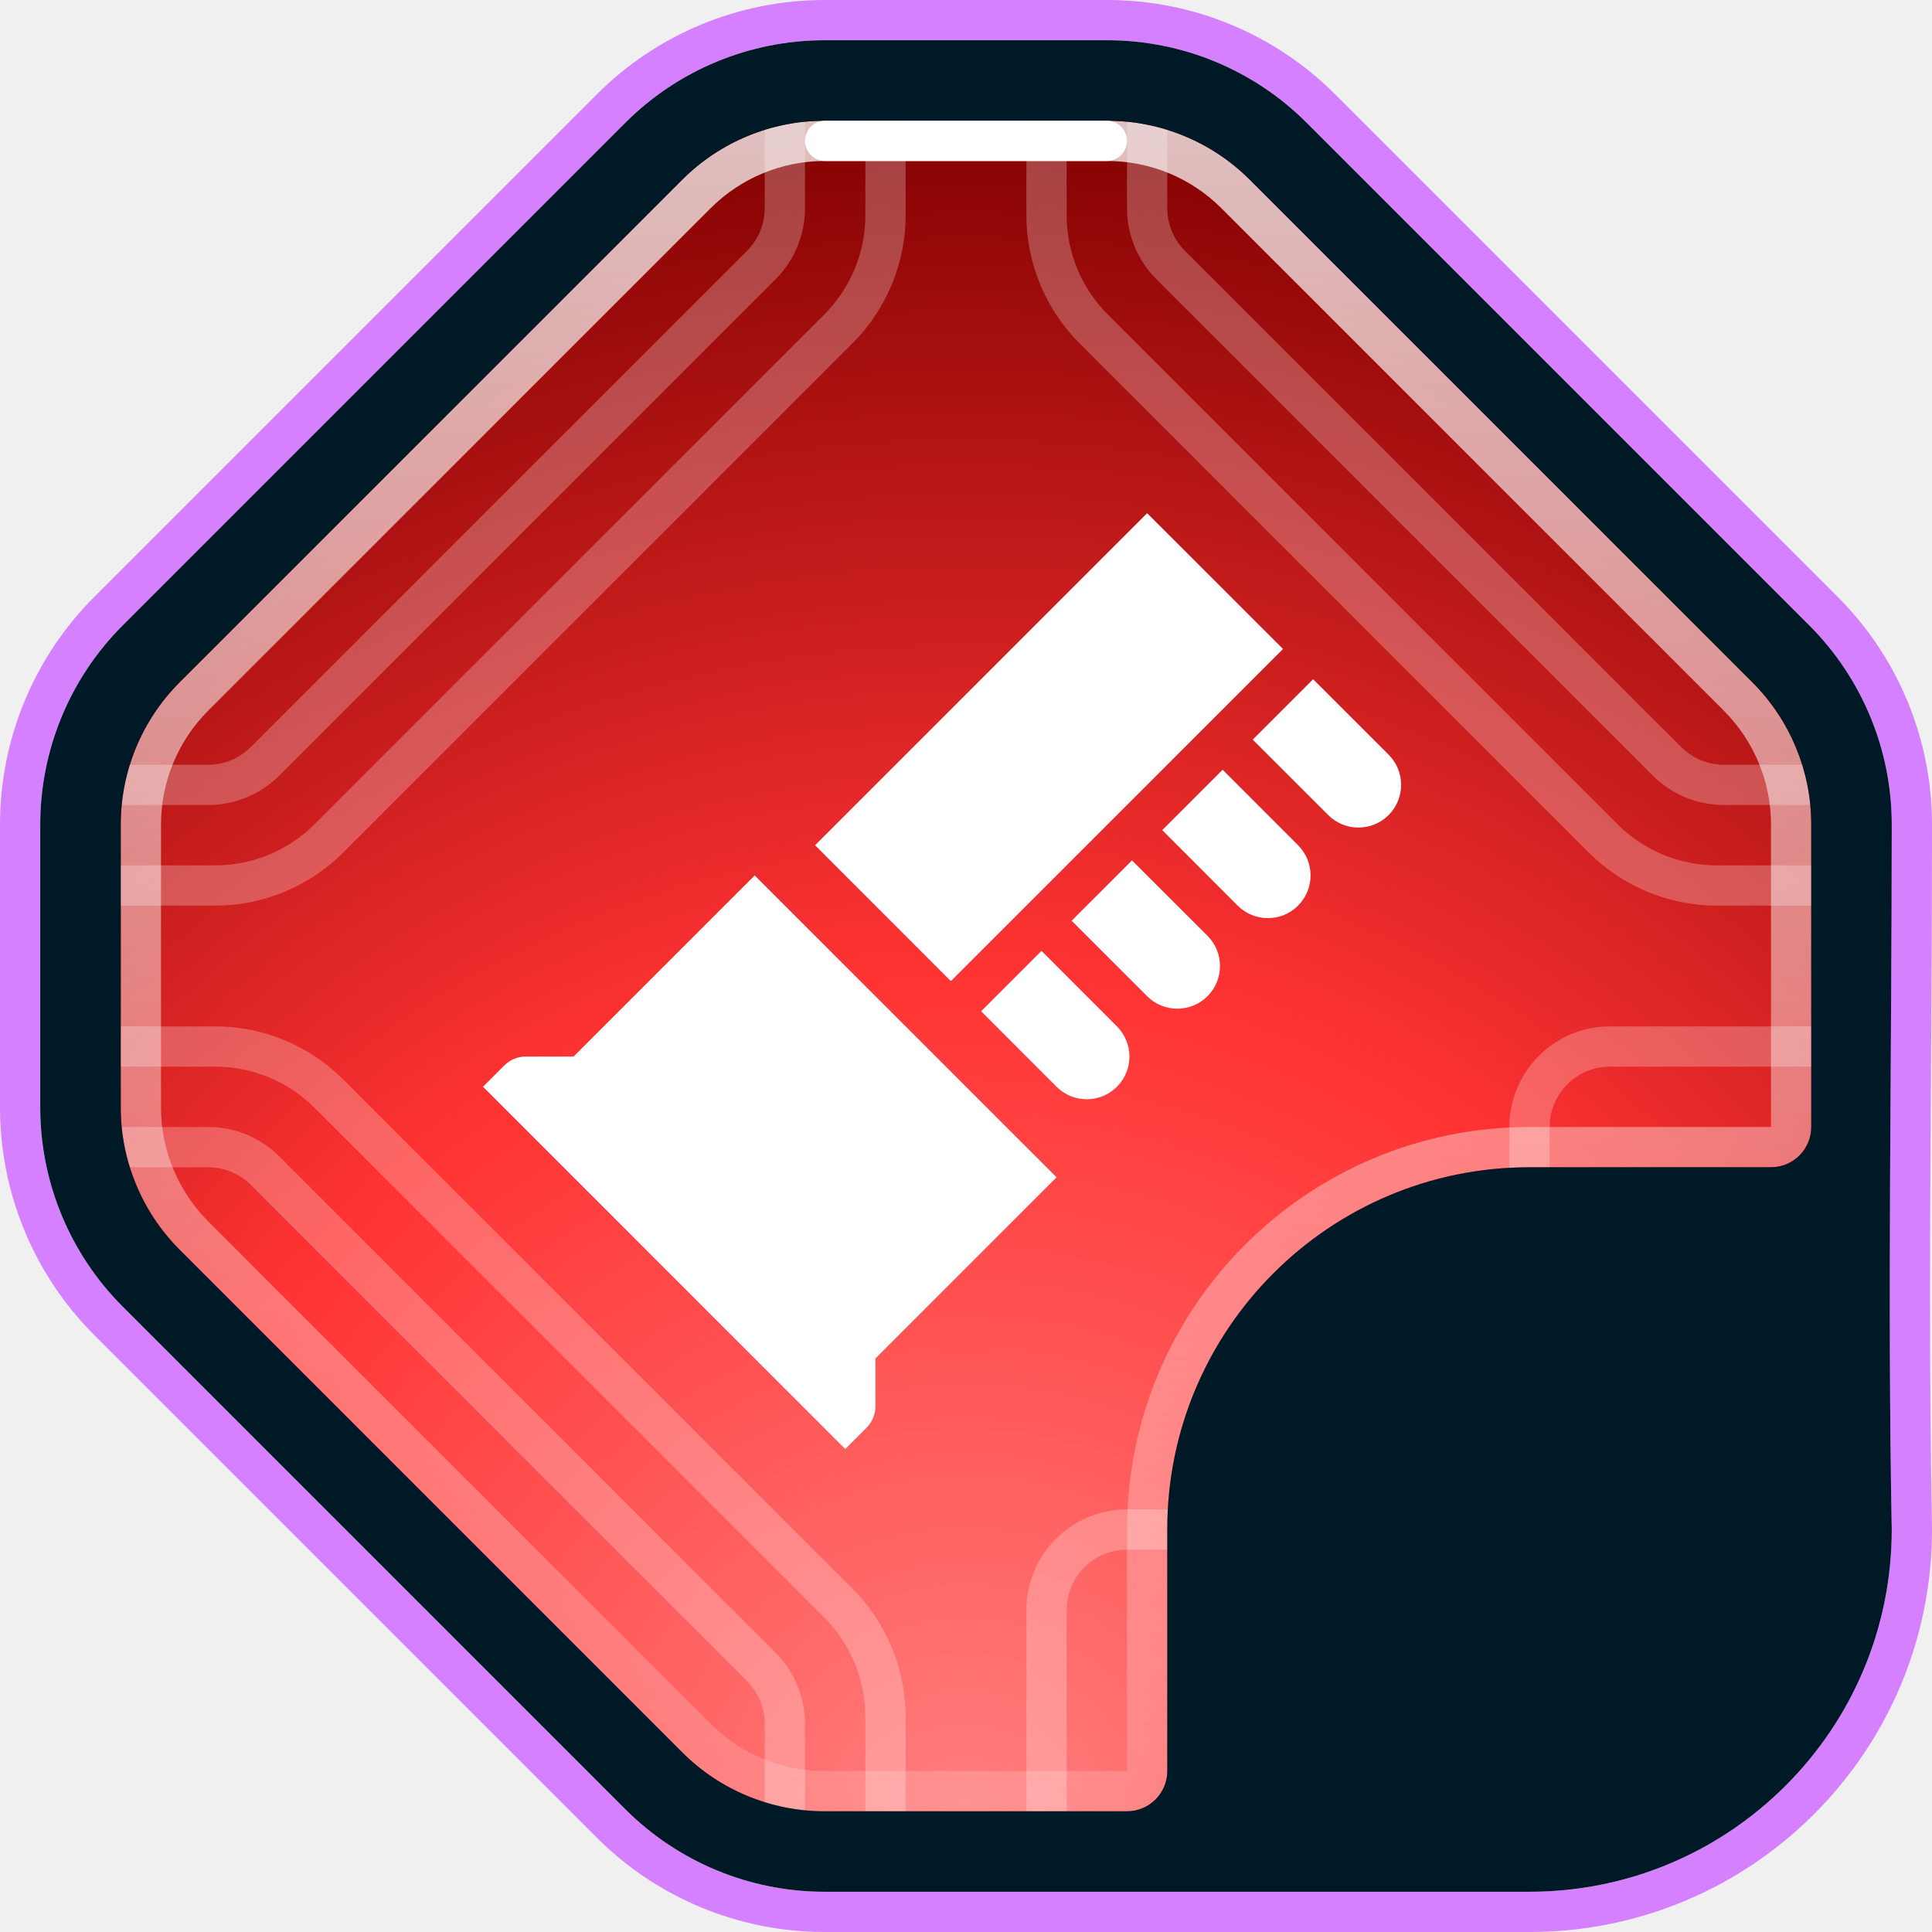
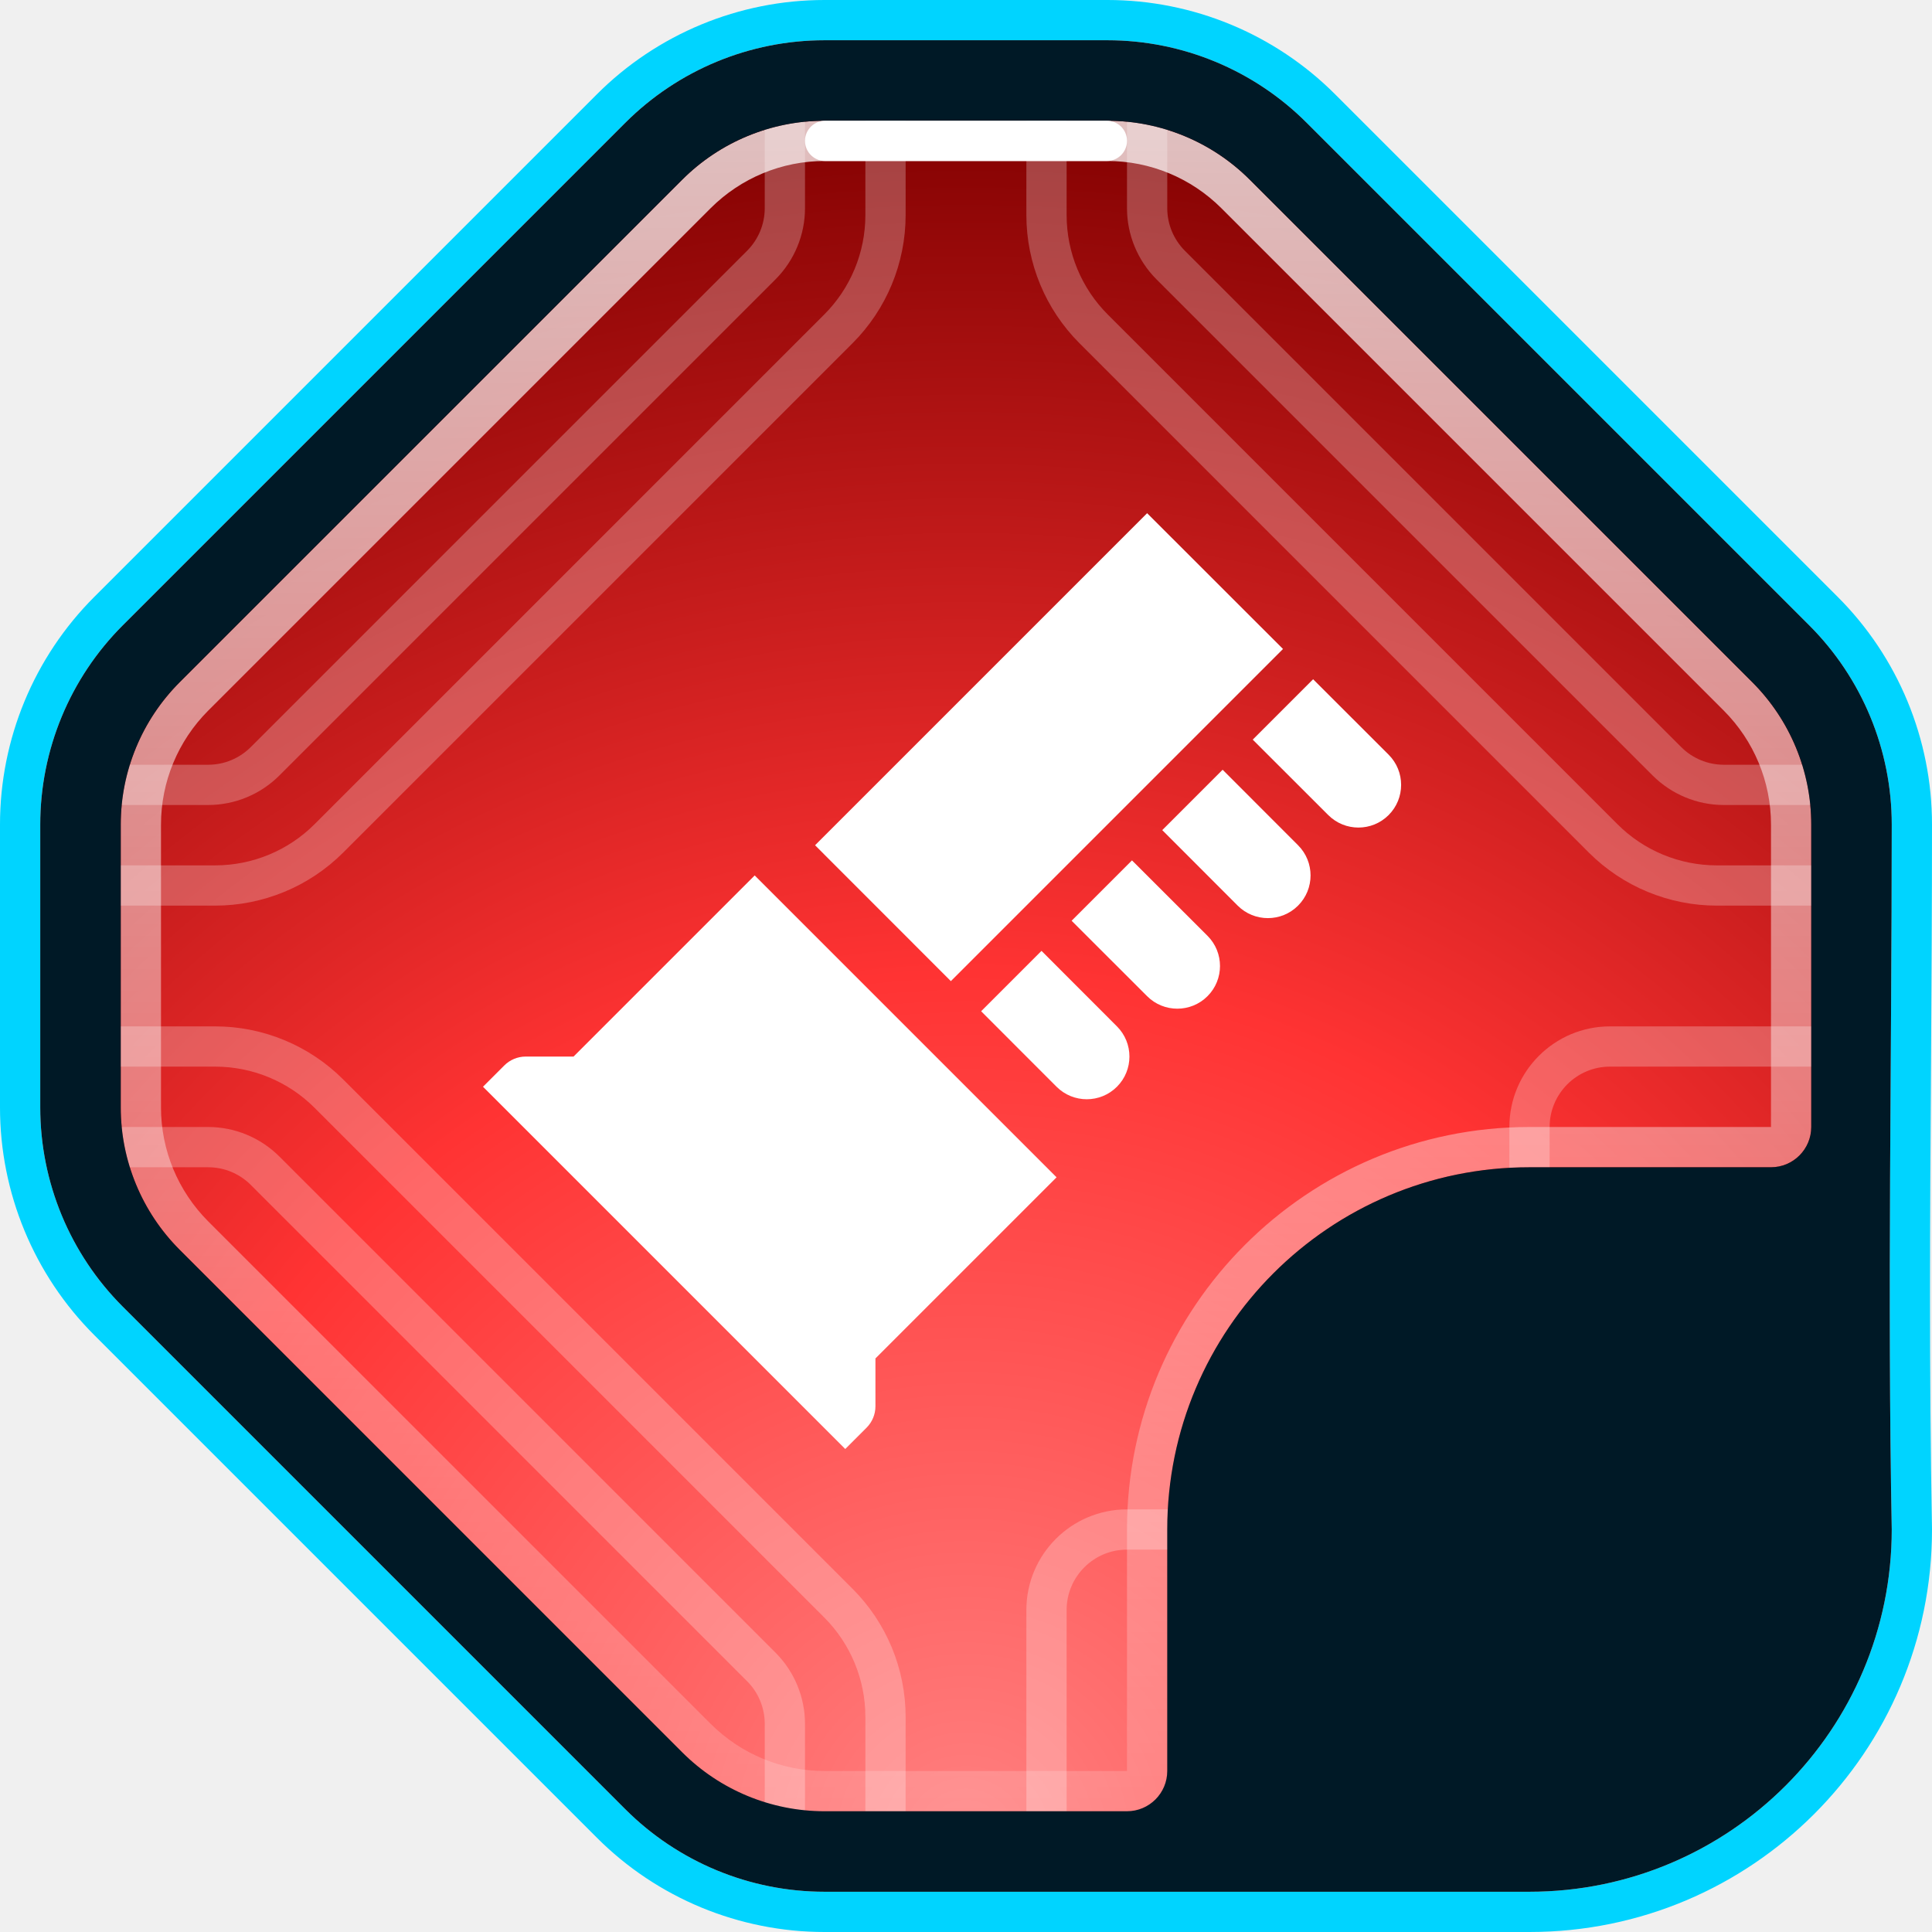
<svg xmlns="http://www.w3.org/2000/svg" width="24" height="24" viewBox="0 0 24 24" fill="none">
-   <path fill-rule="evenodd" clip-rule="evenodd" d="M24 19C24 21.761 21.761 24 19 24H10.243C9.182 24 8.164 23.579 7.414 22.828L1.172 16.586C0.421 15.836 0 14.818 0 13.757V10.243C0 9.182 0.421 8.164 1.172 7.414L7.414 1.172C8.164 0.421 9.182 0 10.243 0H13.757C14.818 0 15.836 0.421 16.586 1.172L22.828 7.414C23.579 8.164 24 9.182 24 10.243C24 11.222 23.994 12.198 23.988 13.173C23.975 15.116 23.963 17.052 24 18.991L24 19ZM23.5 19C23.463 17.055 23.475 15.108 23.488 13.161C23.494 12.188 23.5 11.215 23.5 10.243C23.5 9.314 23.131 8.424 22.475 7.768L16.232 1.525C15.576 0.869 14.686 0.5 13.757 0.5H10.243C9.314 0.5 8.424 0.869 7.768 1.525L1.525 7.768C0.869 8.424 0.5 9.314 0.5 10.243V13.757C0.5 14.686 0.869 15.576 1.525 16.232L7.768 22.475C8.424 23.131 9.314 23.5 10.243 23.5H19C21.485 23.5 23.5 21.485 23.5 19Z" fill="#D580FF" />
+   <path fill-rule="evenodd" clip-rule="evenodd" d="M24 19C24 21.761 21.761 24 19 24H10.243C9.182 24 8.164 23.579 7.414 22.828L1.172 16.586C0.421 15.836 0 14.818 0 13.757V10.243C0 9.182 0.421 8.164 1.172 7.414L7.414 1.172C8.164 0.421 9.182 0 10.243 0H13.757C14.818 0 15.836 0.421 16.586 1.172L22.828 7.414C23.579 8.164 24 9.182 24 10.243C24 11.222 23.994 12.198 23.988 13.173C23.975 15.116 23.963 17.052 24 18.991L24 19ZM23.5 19C23.463 17.055 23.475 15.108 23.488 13.161C23.494 12.188 23.5 11.215 23.5 10.243C23.5 9.314 23.131 8.424 22.475 7.768L16.232 1.525C15.576 0.869 14.686 0.5 13.757 0.5H10.243C9.314 0.5 8.424 0.869 7.768 1.525L1.525 7.768C0.869 8.424 0.5 9.314 0.5 10.243V13.757C0.5 14.686 0.869 15.576 1.525 16.232L7.768 22.475C8.424 23.131 9.314 23.5 10.243 23.5H19C21.485 23.5 23.5 21.485 23.5 19Z" fill="#00D4FF" />
  <path d="M8.121 1.879L1.879 8.121C1.316 8.684 1 9.447 1 10.243V13.757C1 14.553 1.316 15.316 1.879 15.879L8.121 22.121C8.684 22.684 9.447 23 10.243 23H13.757C14.553 23 15.316 22.684 15.879 22.121L22.121 15.879C22.684 15.316 23 14.553 23 13.757V10.243C23 9.447 22.684 8.684 22.121 8.121L15.879 1.879C15.316 1.316 14.553 1 13.757 1H10.243C9.447 1 8.684 1.316 8.121 1.879Z" fill="url(#paint0_radial_5461_32537)" />
  <path fill-rule="evenodd" clip-rule="evenodd" d="M10 1V2.586C10 2.917 9.868 3.235 9.634 3.47L3.47 9.634C3.235 9.868 2.917 10 2.586 10H1V9.5H2.586C2.785 9.5 2.975 9.421 3.116 9.28L9.28 3.116C9.421 2.975 9.5 2.785 9.5 2.586V1H10ZM14 1V2.586C14 2.917 14.132 3.235 14.366 3.47L20.53 9.634C20.765 9.868 21.083 10 21.414 10H23V9.5H21.414C21.215 9.5 21.024 9.421 20.884 9.28L14.72 3.116C14.579 2.975 14.5 2.785 14.5 2.586V1H14ZM10 21.414V23H9.5V21.414C9.5 21.215 9.421 21.024 9.28 20.884L3.116 14.72C2.975 14.579 2.785 14.5 2.586 14.5H1V14H2.586C2.917 14 3.235 14.132 3.47 14.366L9.634 20.53C9.868 20.765 10 21.083 10 21.414ZM11.25 1V2.672C11.25 3.268 11.013 3.841 10.591 4.263L4.263 10.591C3.841 11.013 3.268 11.25 2.672 11.25H1V10.75H2.672C3.136 10.75 3.581 10.566 3.909 10.237L10.237 3.909C10.566 3.581 10.75 3.136 10.75 2.672V1H11.25ZM12.75 2.672V1H13.25V2.672C13.25 3.136 13.434 3.581 13.763 3.909L20.091 10.237C20.419 10.566 20.864 10.75 21.328 10.75H23V11.25H21.328C20.732 11.25 20.159 11.013 19.737 10.591L13.409 4.263C12.987 3.841 12.75 3.268 12.75 2.672ZM11.25 23V21.328C11.25 20.732 11.013 20.159 10.591 19.737L4.263 13.409C3.841 12.987 3.268 12.75 2.672 12.75H1V13.25H2.672C3.136 13.25 3.581 13.434 3.909 13.763L10.237 20.091C10.566 20.419 10.75 20.864 10.75 21.328V23H11.25ZM12.75 20V23H13.25V20C13.25 19.586 13.586 19.25 14 19.25H15V18.75H14C13.31 18.75 12.75 19.31 12.75 20ZM20 12.75C19.31 12.75 18.75 13.31 18.75 14V15H19.25V14C19.25 13.586 19.586 13.25 20 13.25H23V12.75H20Z" fill="white" fill-opacity="0.25" />
  <path fill-rule="evenodd" clip-rule="evenodd" d="M10.243 2C9.712 2 9.204 2.211 8.828 2.586L2.586 8.828C2.211 9.204 2 9.712 2 10.243V13.757C2 14.288 2.211 14.796 2.586 15.172L8.828 21.414C9.204 21.789 9.712 22 10.243 22H14V19C14 16.239 16.239 14 19 14H22V10.243C22 9.712 21.789 9.204 21.414 8.828L15.172 2.586C14.796 2.211 14.288 2 13.757 2H10.243ZM10.243 1.5C9.58 1.5 8.944 1.763 8.475 2.232L2.232 8.475C1.763 8.944 1.5 9.58 1.5 10.243V13.757C1.5 14.42 1.763 15.056 2.232 15.525L8.475 21.768C8.944 22.237 9.58 22.5 10.243 22.5H14C14.276 22.5 14.5 22.276 14.5 22V19C14.5 16.515 16.515 14.5 19 14.5H22C22.276 14.5 22.5 14.276 22.5 14V10.243C22.5 9.58 22.237 8.944 21.768 8.475L15.525 2.232C15.056 1.763 14.42 1.5 13.757 1.5H10.243Z" fill="url(#paint1_linear_5461_32537)" />
  <path d="M10.125 10.5L11.812 12.188L15.938 8.062L14.25 6.375L10.125 10.5Z" fill="white" />
  <path d="M9.375 10.875L7.125 13.125H6.53C6.431 13.125 6.335 13.165 6.265 13.235L6 13.5L10.5 18L10.765 17.735C10.835 17.665 10.875 17.569 10.875 17.47V16.875L13.125 14.625L9.375 10.875Z" fill="white" />
  <path d="M16.5 10.125C16.707 10.332 17.043 10.332 17.25 10.125C17.457 9.918 17.457 9.582 17.25 9.375L16.312 8.438L15.562 9.188L16.5 10.125Z" fill="white" />
  <path d="M15.375 11.25L14.438 10.312L15.188 9.562L16.125 10.5C16.332 10.707 16.332 11.043 16.125 11.25C15.918 11.457 15.582 11.457 15.375 11.25Z" fill="white" />
  <path d="M15 12.375C14.793 12.582 14.457 12.582 14.25 12.375L13.312 11.438L14.062 10.688L15 11.625C15.207 11.832 15.207 12.168 15 12.375Z" fill="white" />
  <path d="M13.125 13.5C13.332 13.707 13.668 13.707 13.875 13.5C14.082 13.293 14.082 12.957 13.875 12.75L12.938 11.812L12.188 12.562L13.125 13.5Z" fill="white" />
  <path fill-rule="evenodd" clip-rule="evenodd" d="M10.243 23.5C9.314 23.5 8.424 23.131 7.768 22.475L1.525 16.232C0.869 15.576 0.5 14.686 0.5 13.757V10.243C0.5 9.314 0.869 8.424 1.525 7.768L7.768 1.525C8.424 0.869 9.314 0.5 10.243 0.5H13.757C14.686 0.5 15.576 0.869 16.232 1.525L22.475 7.768C23.131 8.424 23.5 9.314 23.5 10.243C23.5 13.161 23.445 16.083 23.5 19C23.5 21.485 21.485 23.5 19 23.5C15.979 23.5 13.28 23.5 10.243 23.5ZM8.475 2.232C8.944 1.763 9.58 1.5 10.243 1.5H13.757C14.42 1.5 15.056 1.763 15.525 2.232L21.768 8.475C22.237 8.944 22.5 9.58 22.5 10.243V14C22.5 14.276 22.276 14.5 22 14.5H19C16.515 14.5 14.5 16.515 14.5 19V22C14.5 22.276 14.276 22.5 14 22.5H10.243C9.58 22.5 8.944 22.237 8.475 21.768L2.232 15.525C1.763 15.056 1.5 14.42 1.5 13.757V10.243C1.5 9.58 1.763 8.944 2.232 8.475L8.475 2.232Z" fill="#001926" />
  <rect x="10" y="1.5" width="4" height="0.5" rx="0.25" fill="white" />
  <defs>
    <radialGradient id="paint0_radial_5461_32537" cx="0" cy="0" r="1" gradientUnits="userSpaceOnUse" gradientTransform="translate(12 23) rotate(-90) scale(22)">
      <stop stop-color="#FF8080" />
      <stop offset="0.496" stop-color="#FF3333" />
      <stop offset="1" stop-color="#800000" />
    </radialGradient>
    <linearGradient id="paint1_linear_5461_32537" x1="12" y1="1.5" x2="12" y2="22.5" gradientUnits="userSpaceOnUse">
      <stop stop-color="white" stop-opacity="0.75" />
      <stop offset="1" stop-color="white" stop-opacity="0.15" />
    </linearGradient>
  </defs>
</svg>
